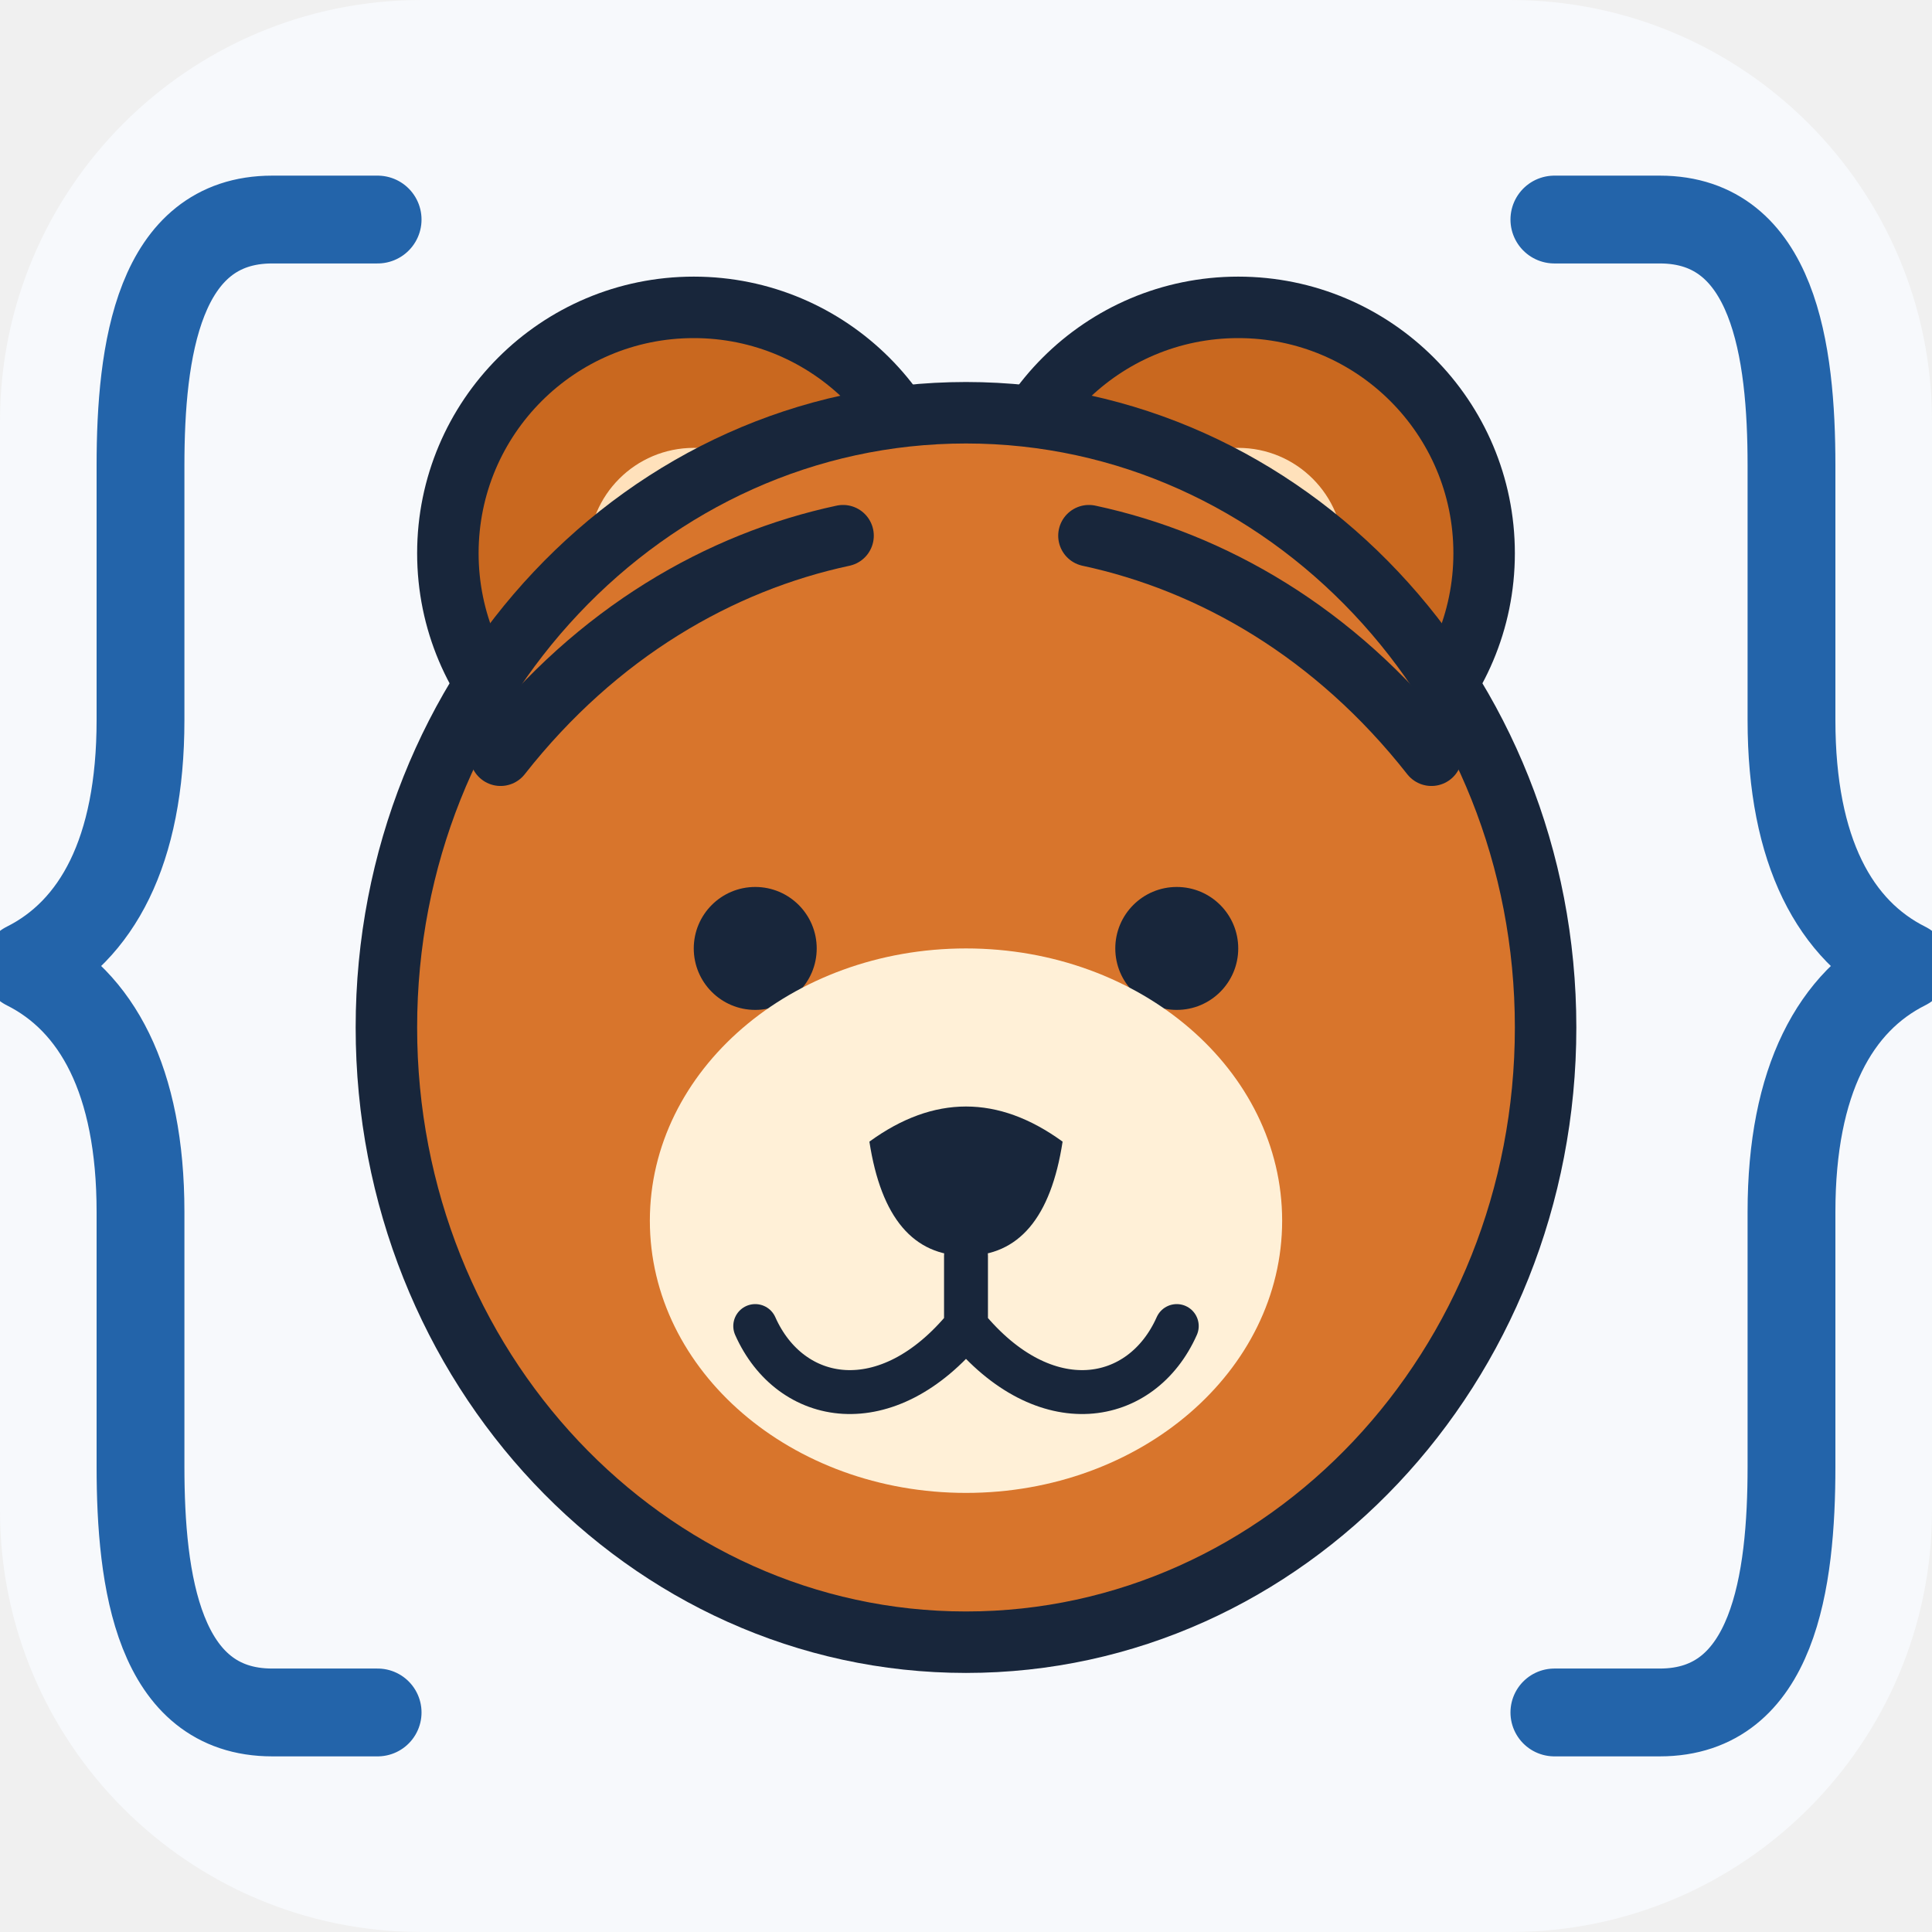
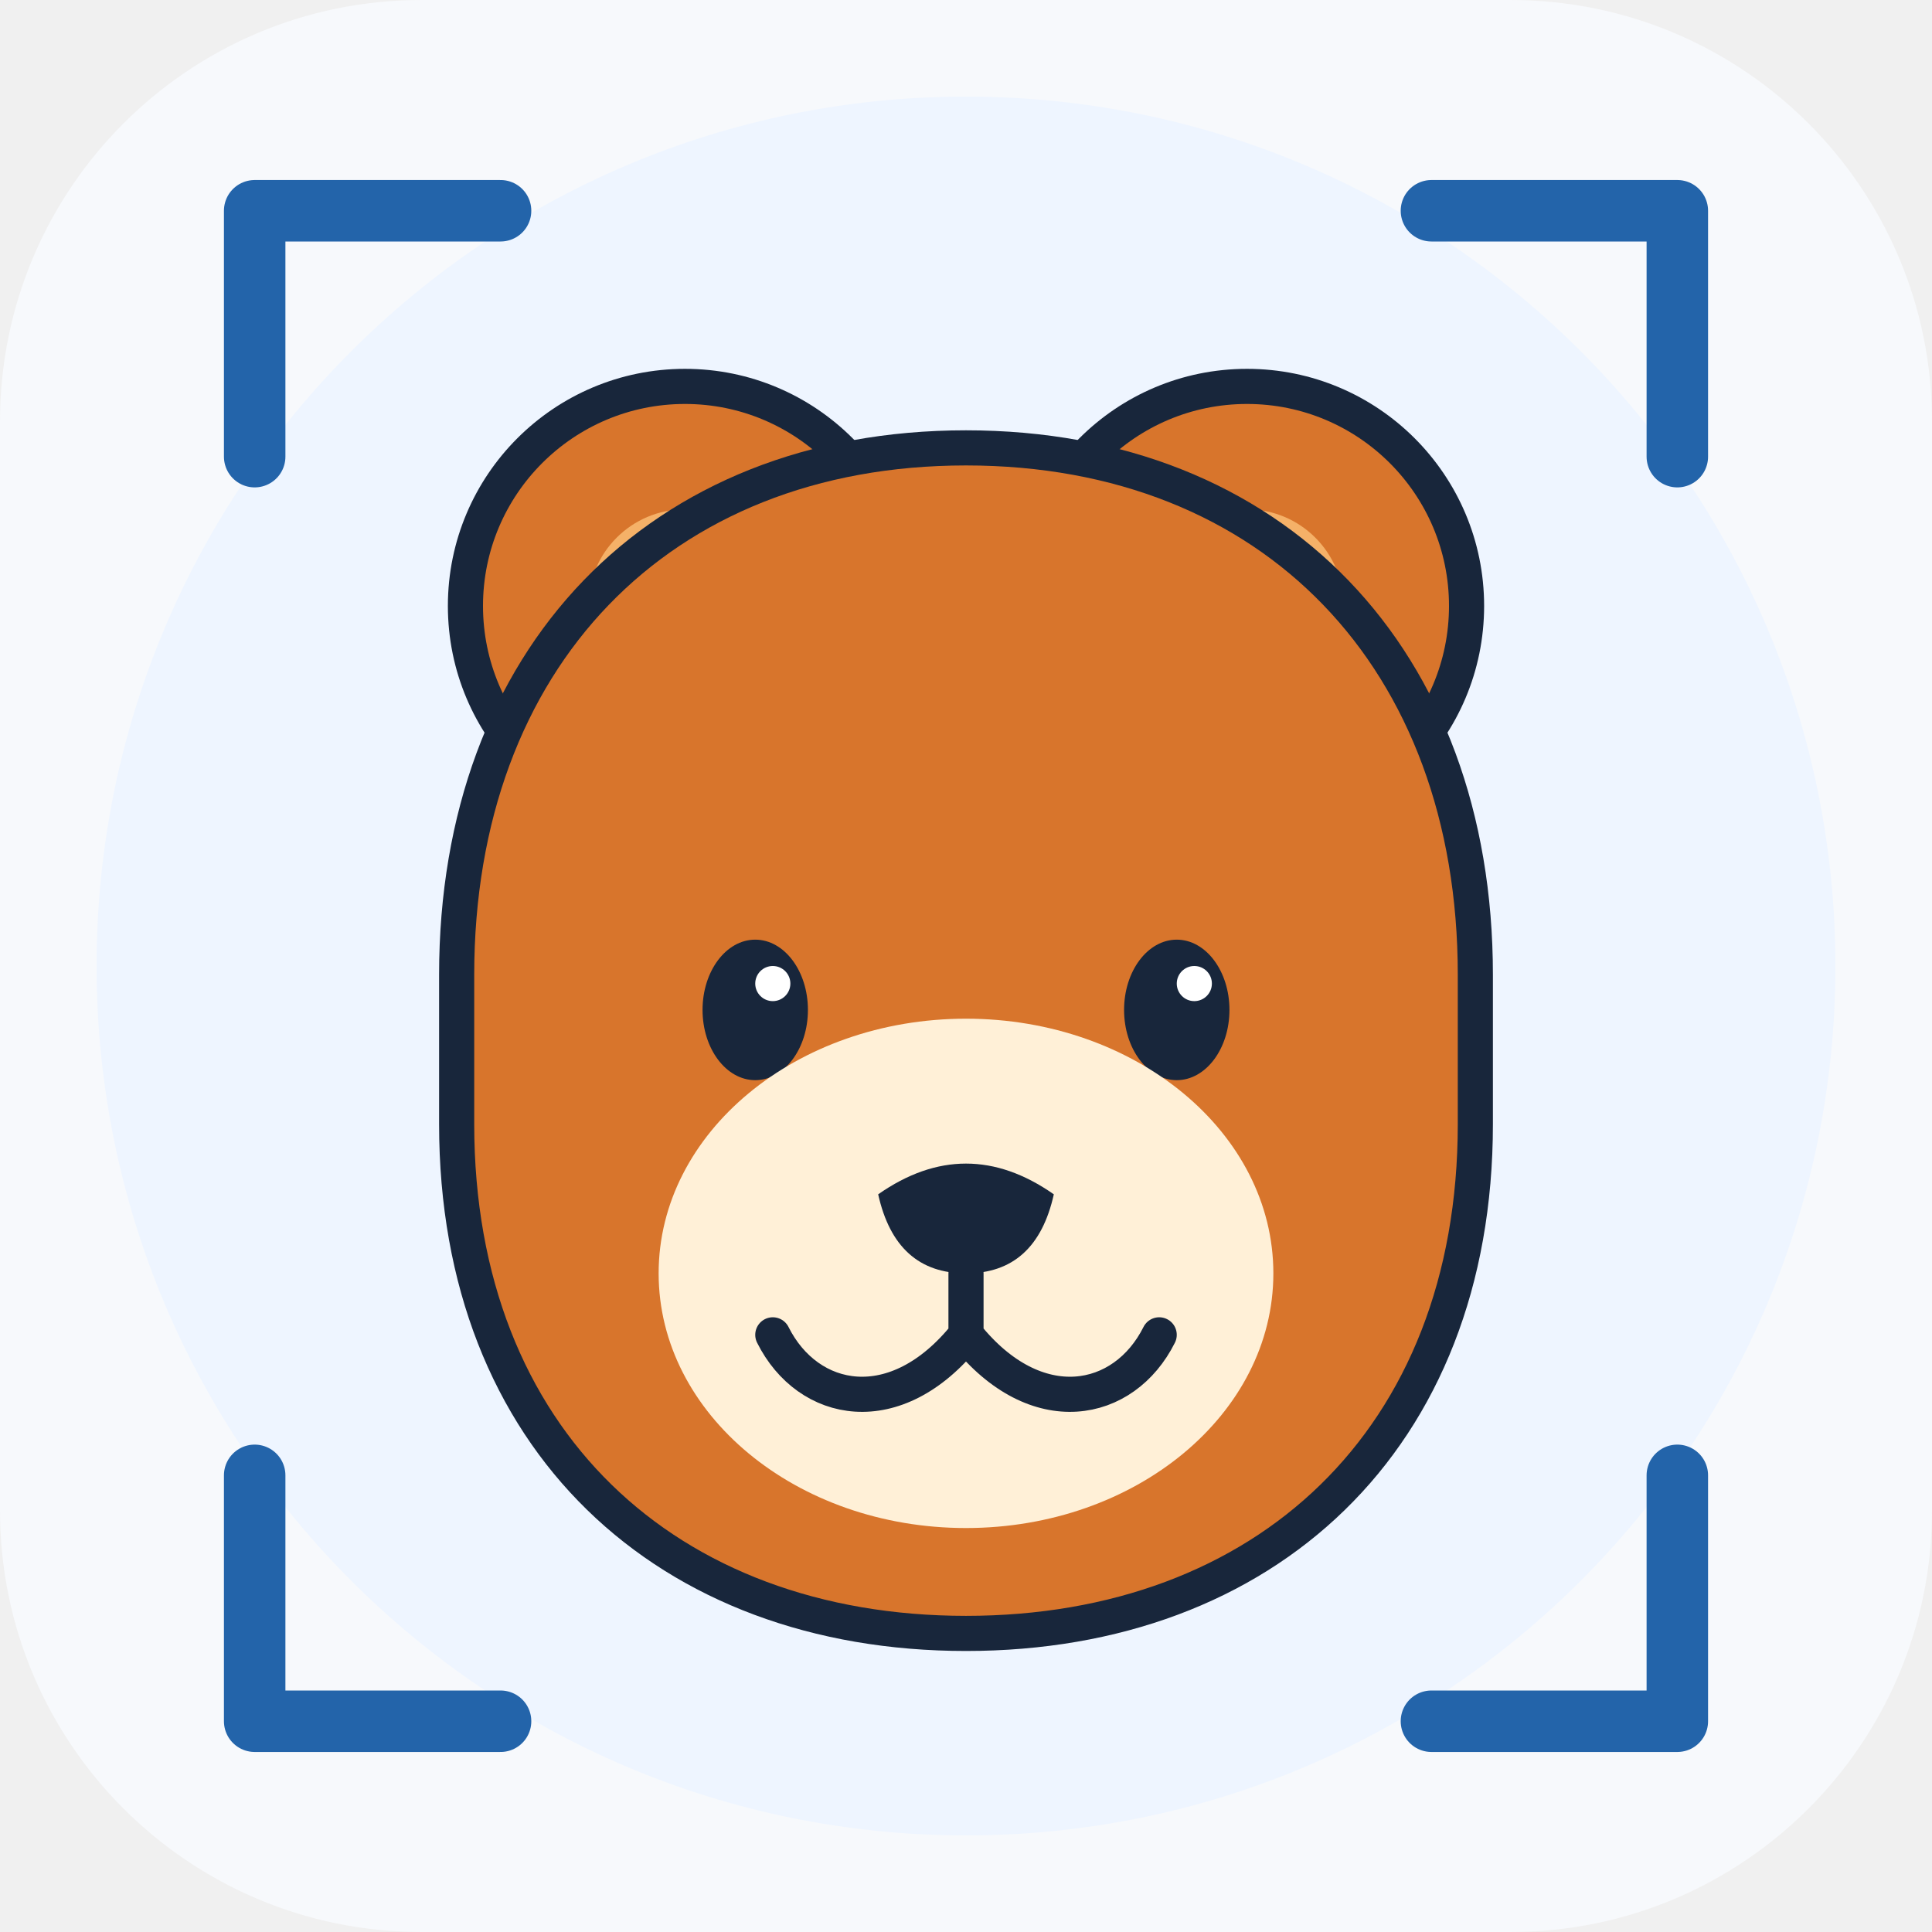
<svg xmlns="http://www.w3.org/2000/svg" width="512" height="512" viewBox="0 0 220 220" role="img" aria-labelledby="title">
  <rect width="220" height="220" rx="48" fill="#f7f9fc" />
  <g stroke-linecap="round" stroke-linejoin="round">
-     <path d="M 43 25 H 31 C 18 25 16 40 16 53 V 82 C 16 97 11 106 3 110 C 11 114 16 123 16 138 V 167 C 16 180 18 195 31 195 H 43" fill="none" stroke="#2364aa" stroke-width="10" />
-     <path d="M 177 25 H 189 C 202 25 204 40 204 53 V 82 C 204 97 209 106 217 110 C 209 114 204 123 204 138 V 167 C 204 180 202 195 189 195 H 177" fill="none" stroke="#2364aa" stroke-width="10" />
-     <circle cx="79" cy="63" r="28" fill="#c9681f" stroke="#18263b" stroke-width="7" />
-     <circle cx="141" cy="63" r="28" fill="#c9681f" stroke="#18263b" stroke-width="7" />
-     <circle cx="79" cy="63" r="12" fill="#ffe1bb" />
-     <circle cx="141" cy="63" r="12" fill="#ffe1bb" />
-     <ellipse cx="110" cy="117" rx="66" ry="70" fill="#d8752c" stroke="#18263b" stroke-width="7" />
-     <path d="M 57 86 C 68 72 82 64 96 61 M 163 86 C 152 72 138 64 124 61" fill="none" stroke="#18263b" stroke-width="7" />
-     <circle cx="86" cy="108" r="7" fill="#18263b" />
-     <circle cx="134" cy="108" r="7" fill="#18263b" />
-     <ellipse cx="110" cy="139" rx="36" ry="31" fill="#fff0d7" />
-     <path d="M 99 130 Q 110 122 121 130 Q 119 143 110 143 Q 101 143 99 130 Z" fill="#18263b" />
-     <path d="M 110 143 V 151 M 110 151 C 101 162 90 160 86 151 M 110 151 C 119 162 130 160 134 151" fill="none" stroke="#18263b" stroke-width="5" />
+     <circle cx="110" cy="110" r="99" fill="#eef5ff" />
+     <path d="M 57 24 H 29 V 52 M 163 24 H 191 V 52 M 29 168 V 196 H 57 M 191 168 V 196 H 163" fill="none" stroke="#2364aa" stroke-width="7" />
+     <circle cx="78" cy="69" r="25" fill="#d8752c" stroke="#18263b" stroke-width="4" />
+     <circle cx="142" cy="69" r="25" fill="#d8752c" stroke="#18263b" stroke-width="4" />
+     <circle cx="78" cy="69" r="11" fill="#f5b168" />
+     <circle cx="142" cy="69" r="11" fill="#f5b168" />
+     <path d="M 52 111 C 52 75 75 51 110 51 C 145 51 168 75 168 111 V 128 C 168 164 144 186 110 186 C 76 186 52 164 52 128 Z" fill="#d8752c" stroke="#18263b" stroke-width="4" />
+     <ellipse cx="86" cy="115" rx="6" ry="8" fill="#18263b" />
+     <ellipse cx="134" cy="115" rx="6" ry="8" fill="#18263b" />
+     <circle cx="88" cy="112" r="2" fill="#fff" />
+     <circle cx="136" cy="112" r="2" fill="#fff" />
+     <ellipse cx="110" cy="145" rx="35" ry="29" fill="#fff0d7" />
+     <path d="M 100 136 Q 110 129 120 136 Q 118 145 110 145 Q 102 145 100 136 Z" fill="#18263b" />
+     <path d="M 110 145 V 152 M 110 152 C 102 162 92 160 88 152 M 110 152 C 118 162 128 160 132 152" fill="none" stroke="#18263b" stroke-width="4" />
  </g>
</svg>
